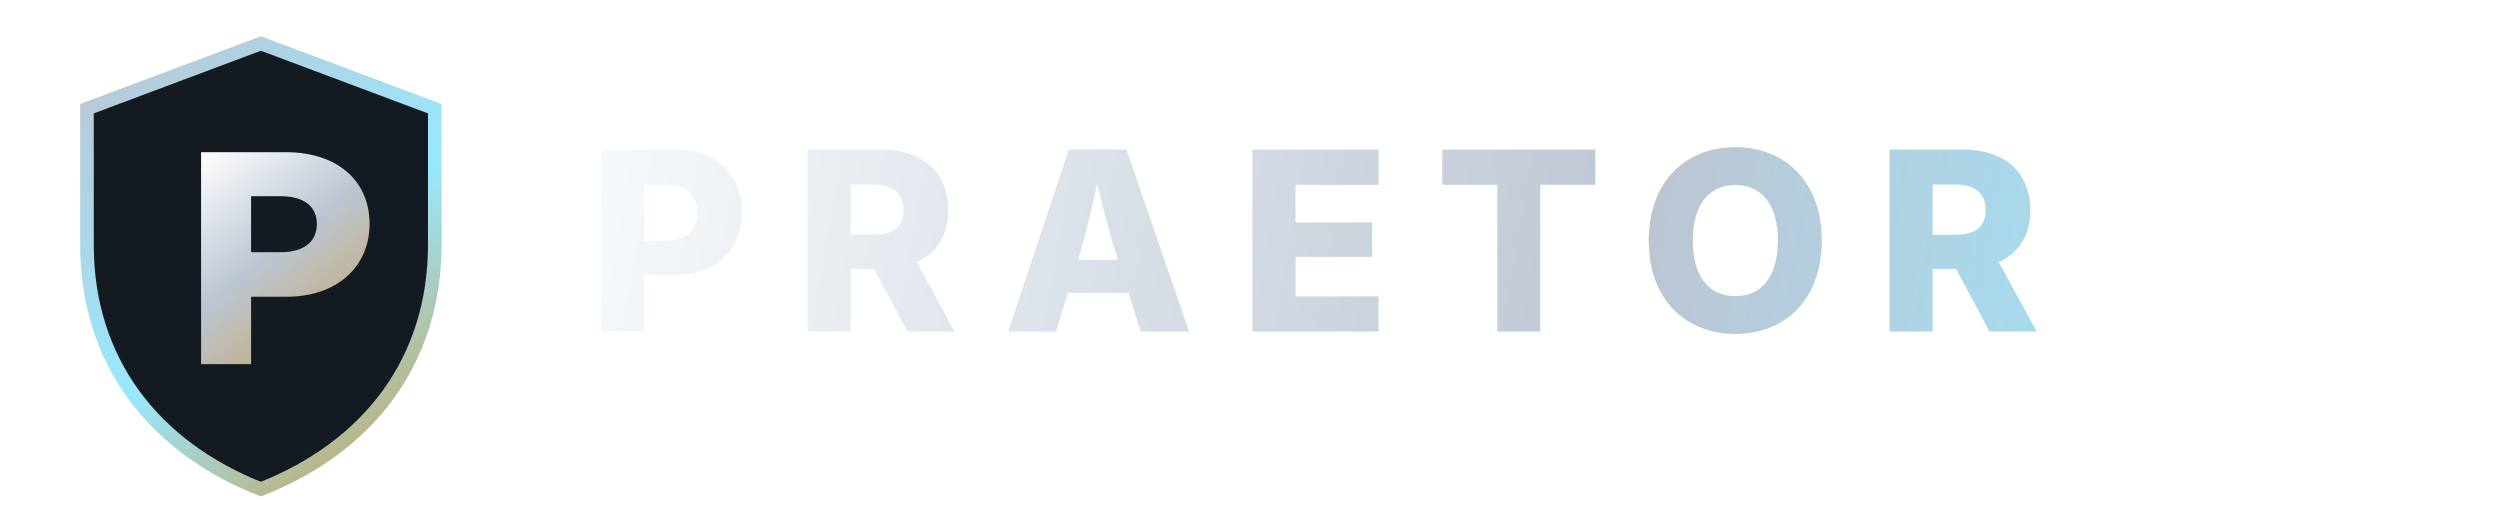
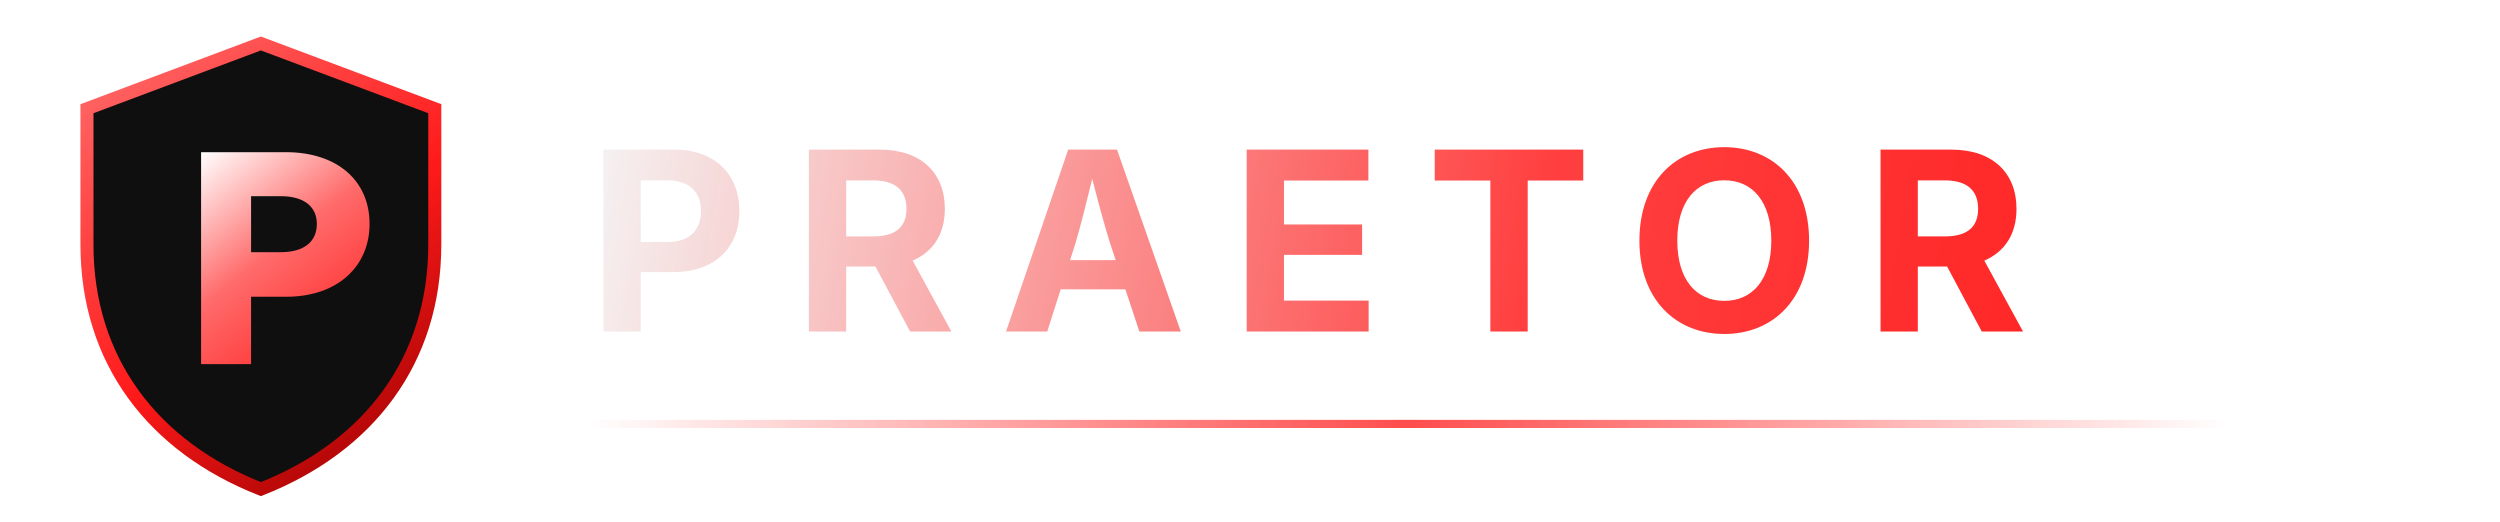
<svg xmlns="http://www.w3.org/2000/svg" width="460" height="96" viewBox="0 0 460 96" fill="none" role="img" aria-label="PRAETOR wordmark">
-   <path d="M48 8L80 20V45C80 66.4 67.8 82.2 48 90C28.2 82.2 16 66.4 16 45V20L48 8Z" fill="#141A22" stroke="url(#markStroke)" stroke-width="2.5" />
-   <path d="M37 67V28H52.6C62 28 68 33.2 68 41.2C68 49.1 62 54.6 52.7 54.6H46.2V67H37ZM46.2 46.4H51.7C55.9 46.4 58.3 44.5 58.3 41.2C58.3 38 55.9 36.1 51.7 36.1H46.2V46.4Z" fill="url(#chrome)" />
-   <text x="108" y="61" fill="url(#word)" font-family="Inter, ui-sans-serif, system-ui, -apple-system, BlinkMacSystemFont, 'Segoe UI', sans-serif" font-size="46" font-weight="800" letter-spacing="8">PRAETOR</text>
+   <path d="M48 8L80 20V45C80 66.4 67.8 82.2 48 90C28.2 82.2 16 66.4 16 45V20L48 8Z" fill="#0F0F0F" stroke="url(#wm-shield)" stroke-width="2.4" />
+   <path d="M37 67V28H52.6C62 28 68 33.2 68 41.2C68 49.1 62 54.6 52.7 54.6H46.2V67H37ZM46.2 46.4H51.7C55.9 46.4 58.3 44.5 58.3 41.2C58.3 38 55.9 36.1 51.7 36.1H46.2V46.4Z" fill="url(#wm-mark-letter)" />
+   <text x="108" y="61" fill="url(#wm-text)" font-family="'Space Grotesk', 'Inter', ui-sans-serif, system-ui, -apple-system, BlinkMacSystemFont, 'Segoe UI', sans-serif" font-size="46" font-weight="700" letter-spacing="8">PRAETOR</text>
+   <path d="M108 78H410" stroke="url(#wm-rule)" stroke-width="1.5" stroke-linecap="round" opacity="0.78" />
  <defs>
-     <linearGradient id="markStroke" x1="18" y1="9" x2="78" y2="88" gradientUnits="userSpaceOnUse">
-       <stop stop-color="#BCC6D3" />
-       <stop offset="0.55" stop-color="#98E9FF" />
-       <stop offset="1" stop-color="#C7A15B" />
+     <linearGradient id="wm-shield" x1="18" y1="9" x2="78" y2="88" gradientUnits="userSpaceOnUse">
+       <stop stop-color="#FF6B6B" />
+       <stop offset="0.55" stop-color="#FF1A1A" />
+       <stop offset="1" stop-color="#990000" />
    </linearGradient>
-     <linearGradient id="chrome" x1="37" y1="28" x2="68" y2="67" gradientUnits="userSpaceOnUse">
+     <linearGradient id="wm-mark-letter" x1="37" y1="28" x2="68" y2="67" gradientUnits="userSpaceOnUse">
      <stop stop-color="#FFFFFF" />
-       <stop offset="0.45" stop-color="#BCC6D3" />
-       <stop offset="1" stop-color="#C7A15B" />
+       <stop offset="0.45" stop-color="#FF6B6B" />
+       <stop offset="1" stop-color="#FF1A1A" />
    </linearGradient>
-     <linearGradient id="word" x1="108" y1="20" x2="423" y2="74" gradientUnits="userSpaceOnUse">
-       <stop stop-color="#F7FAFC" />
-       <stop offset="0.62" stop-color="#BCC6D3" />
-       <stop offset="1" stop-color="#98E9FF" />
+     <linearGradient id="wm-text" x1="108" y1="20" x2="423" y2="74" gradientUnits="userSpaceOnUse">
+       <stop stop-color="#F5F5F5" />
+       <stop offset="0.55" stop-color="#FF4040" />
+       <stop offset="1" stop-color="#FF1A1A" />
+     </linearGradient>
+     <linearGradient id="wm-rule" x1="108" y1="78" x2="410" y2="78" gradientUnits="userSpaceOnUse">
+       <stop stop-color="#FF1A1A" stop-opacity="0" />
+       <stop offset="0.5" stop-color="#FF1A1A" />
+       <stop offset="1" stop-color="#FF1A1A" stop-opacity="0" />
    </linearGradient>
  </defs>
</svg>
